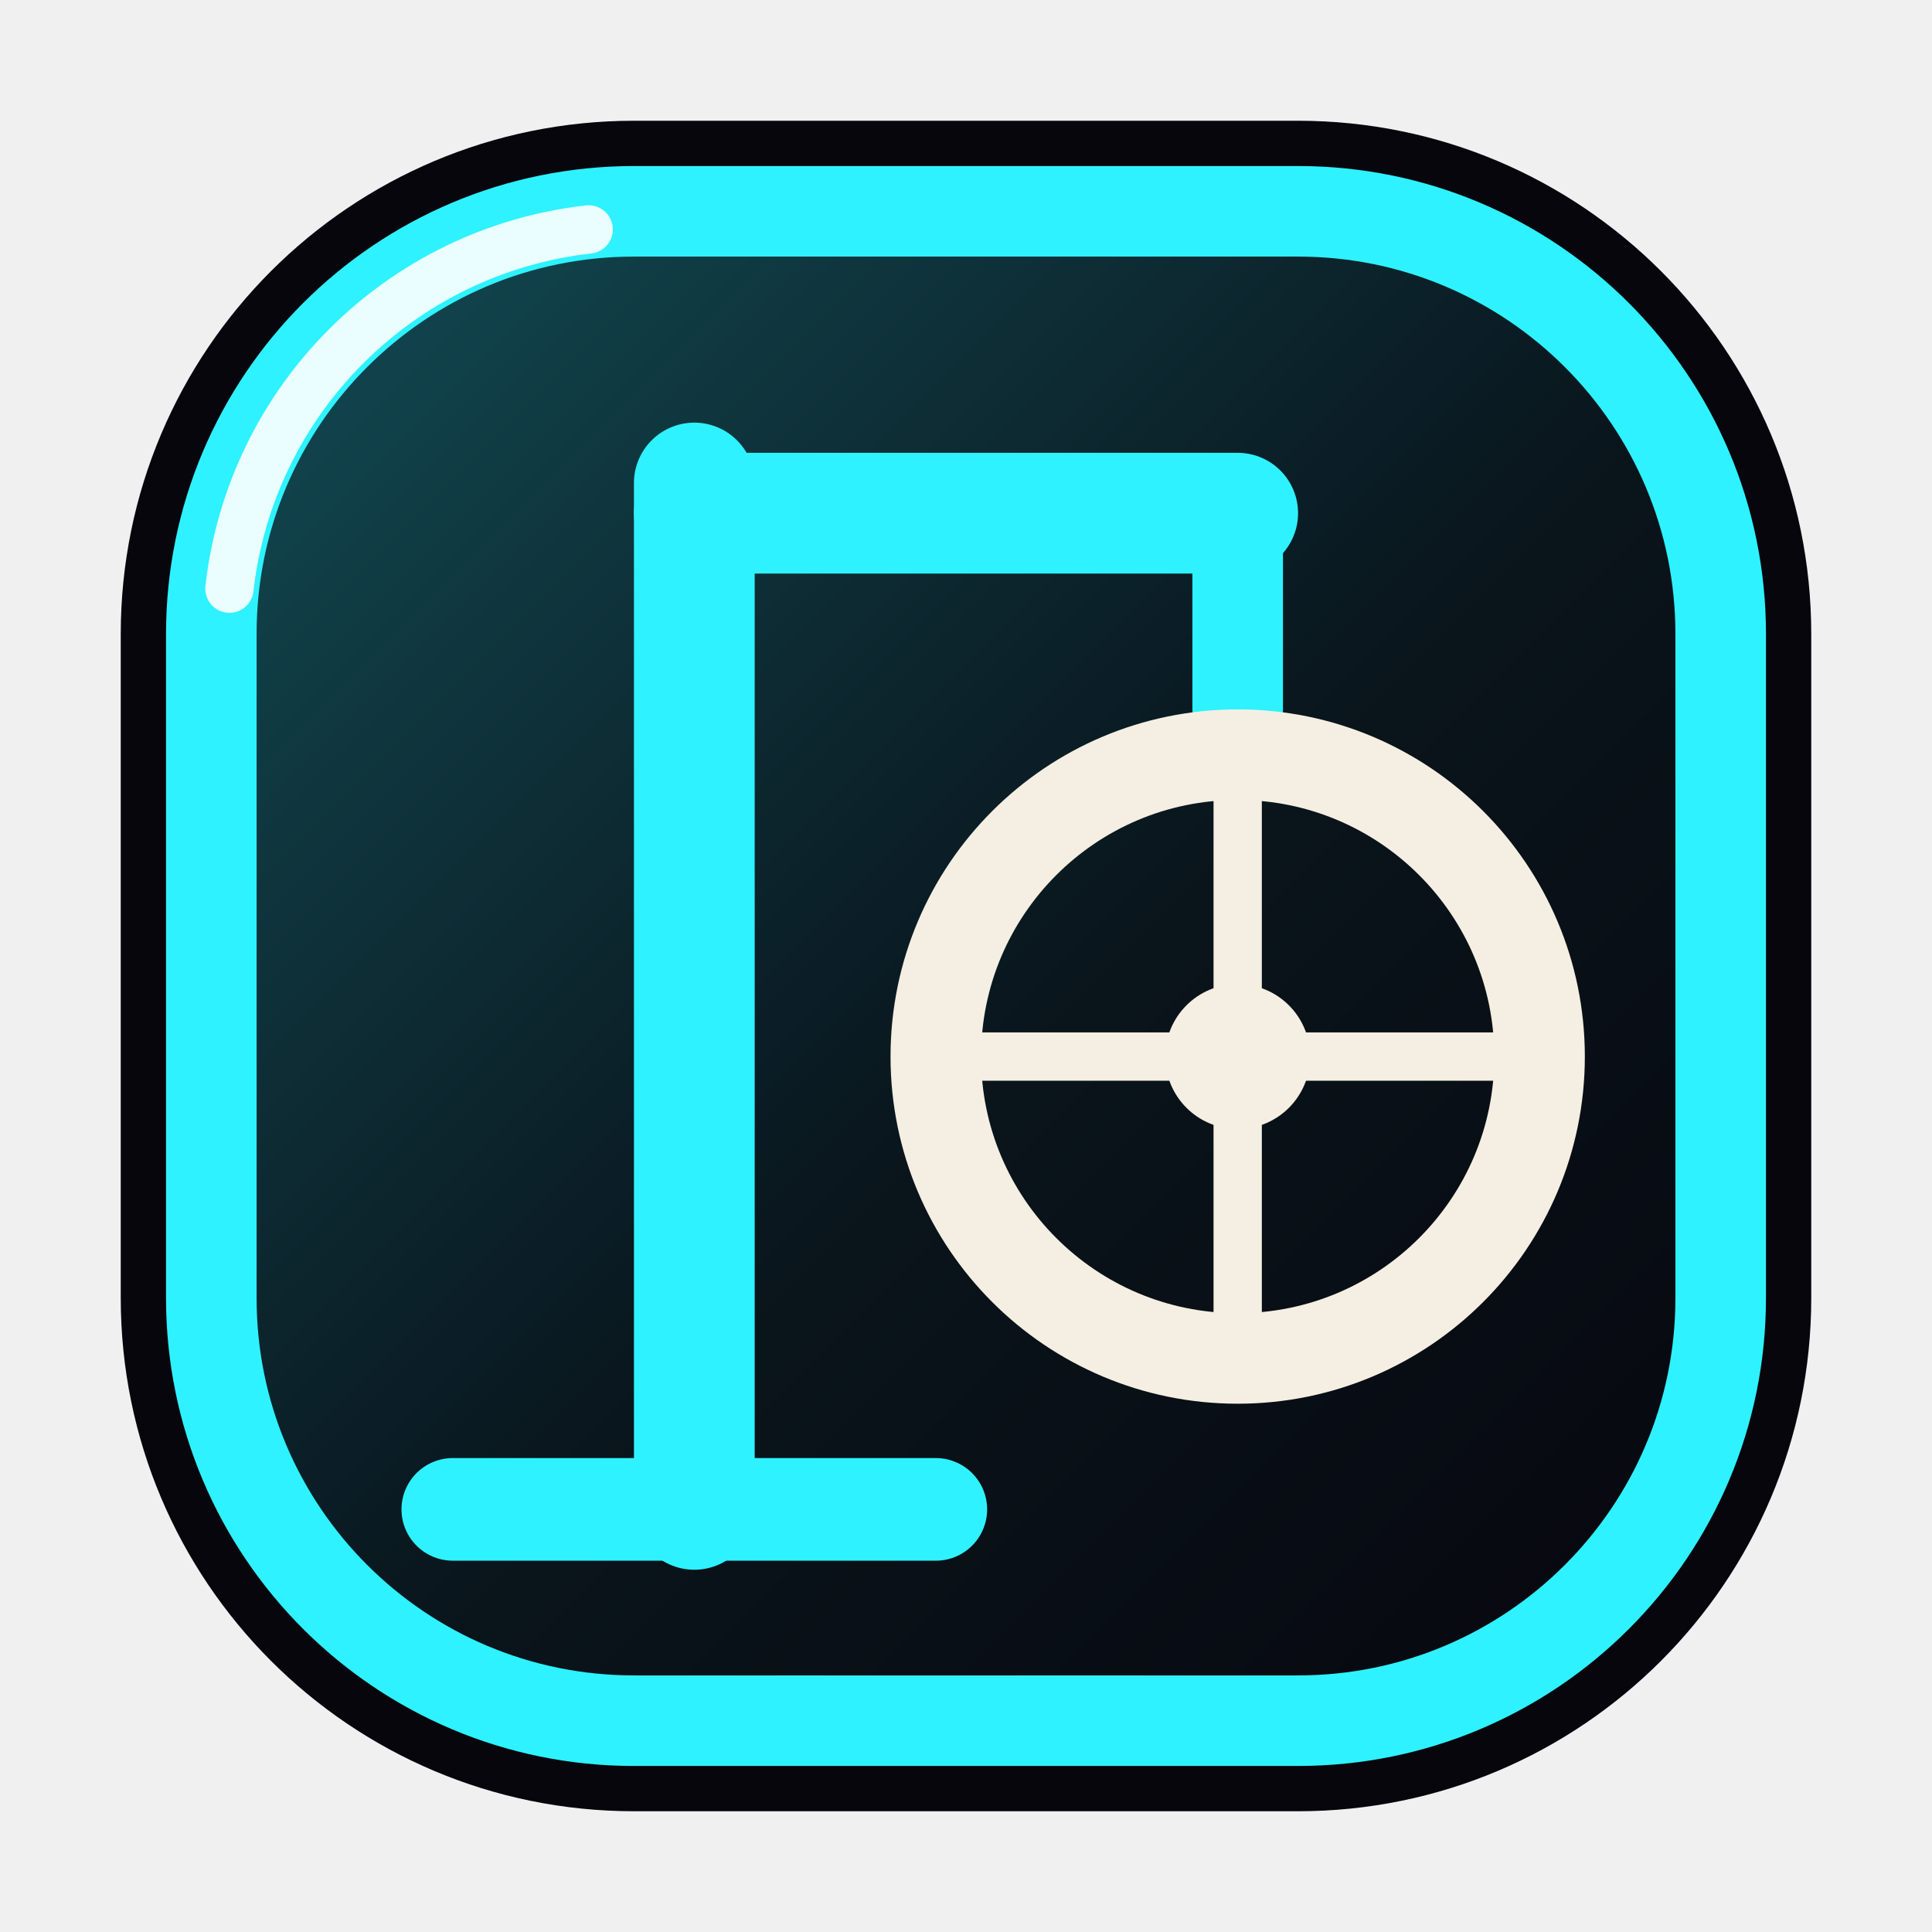
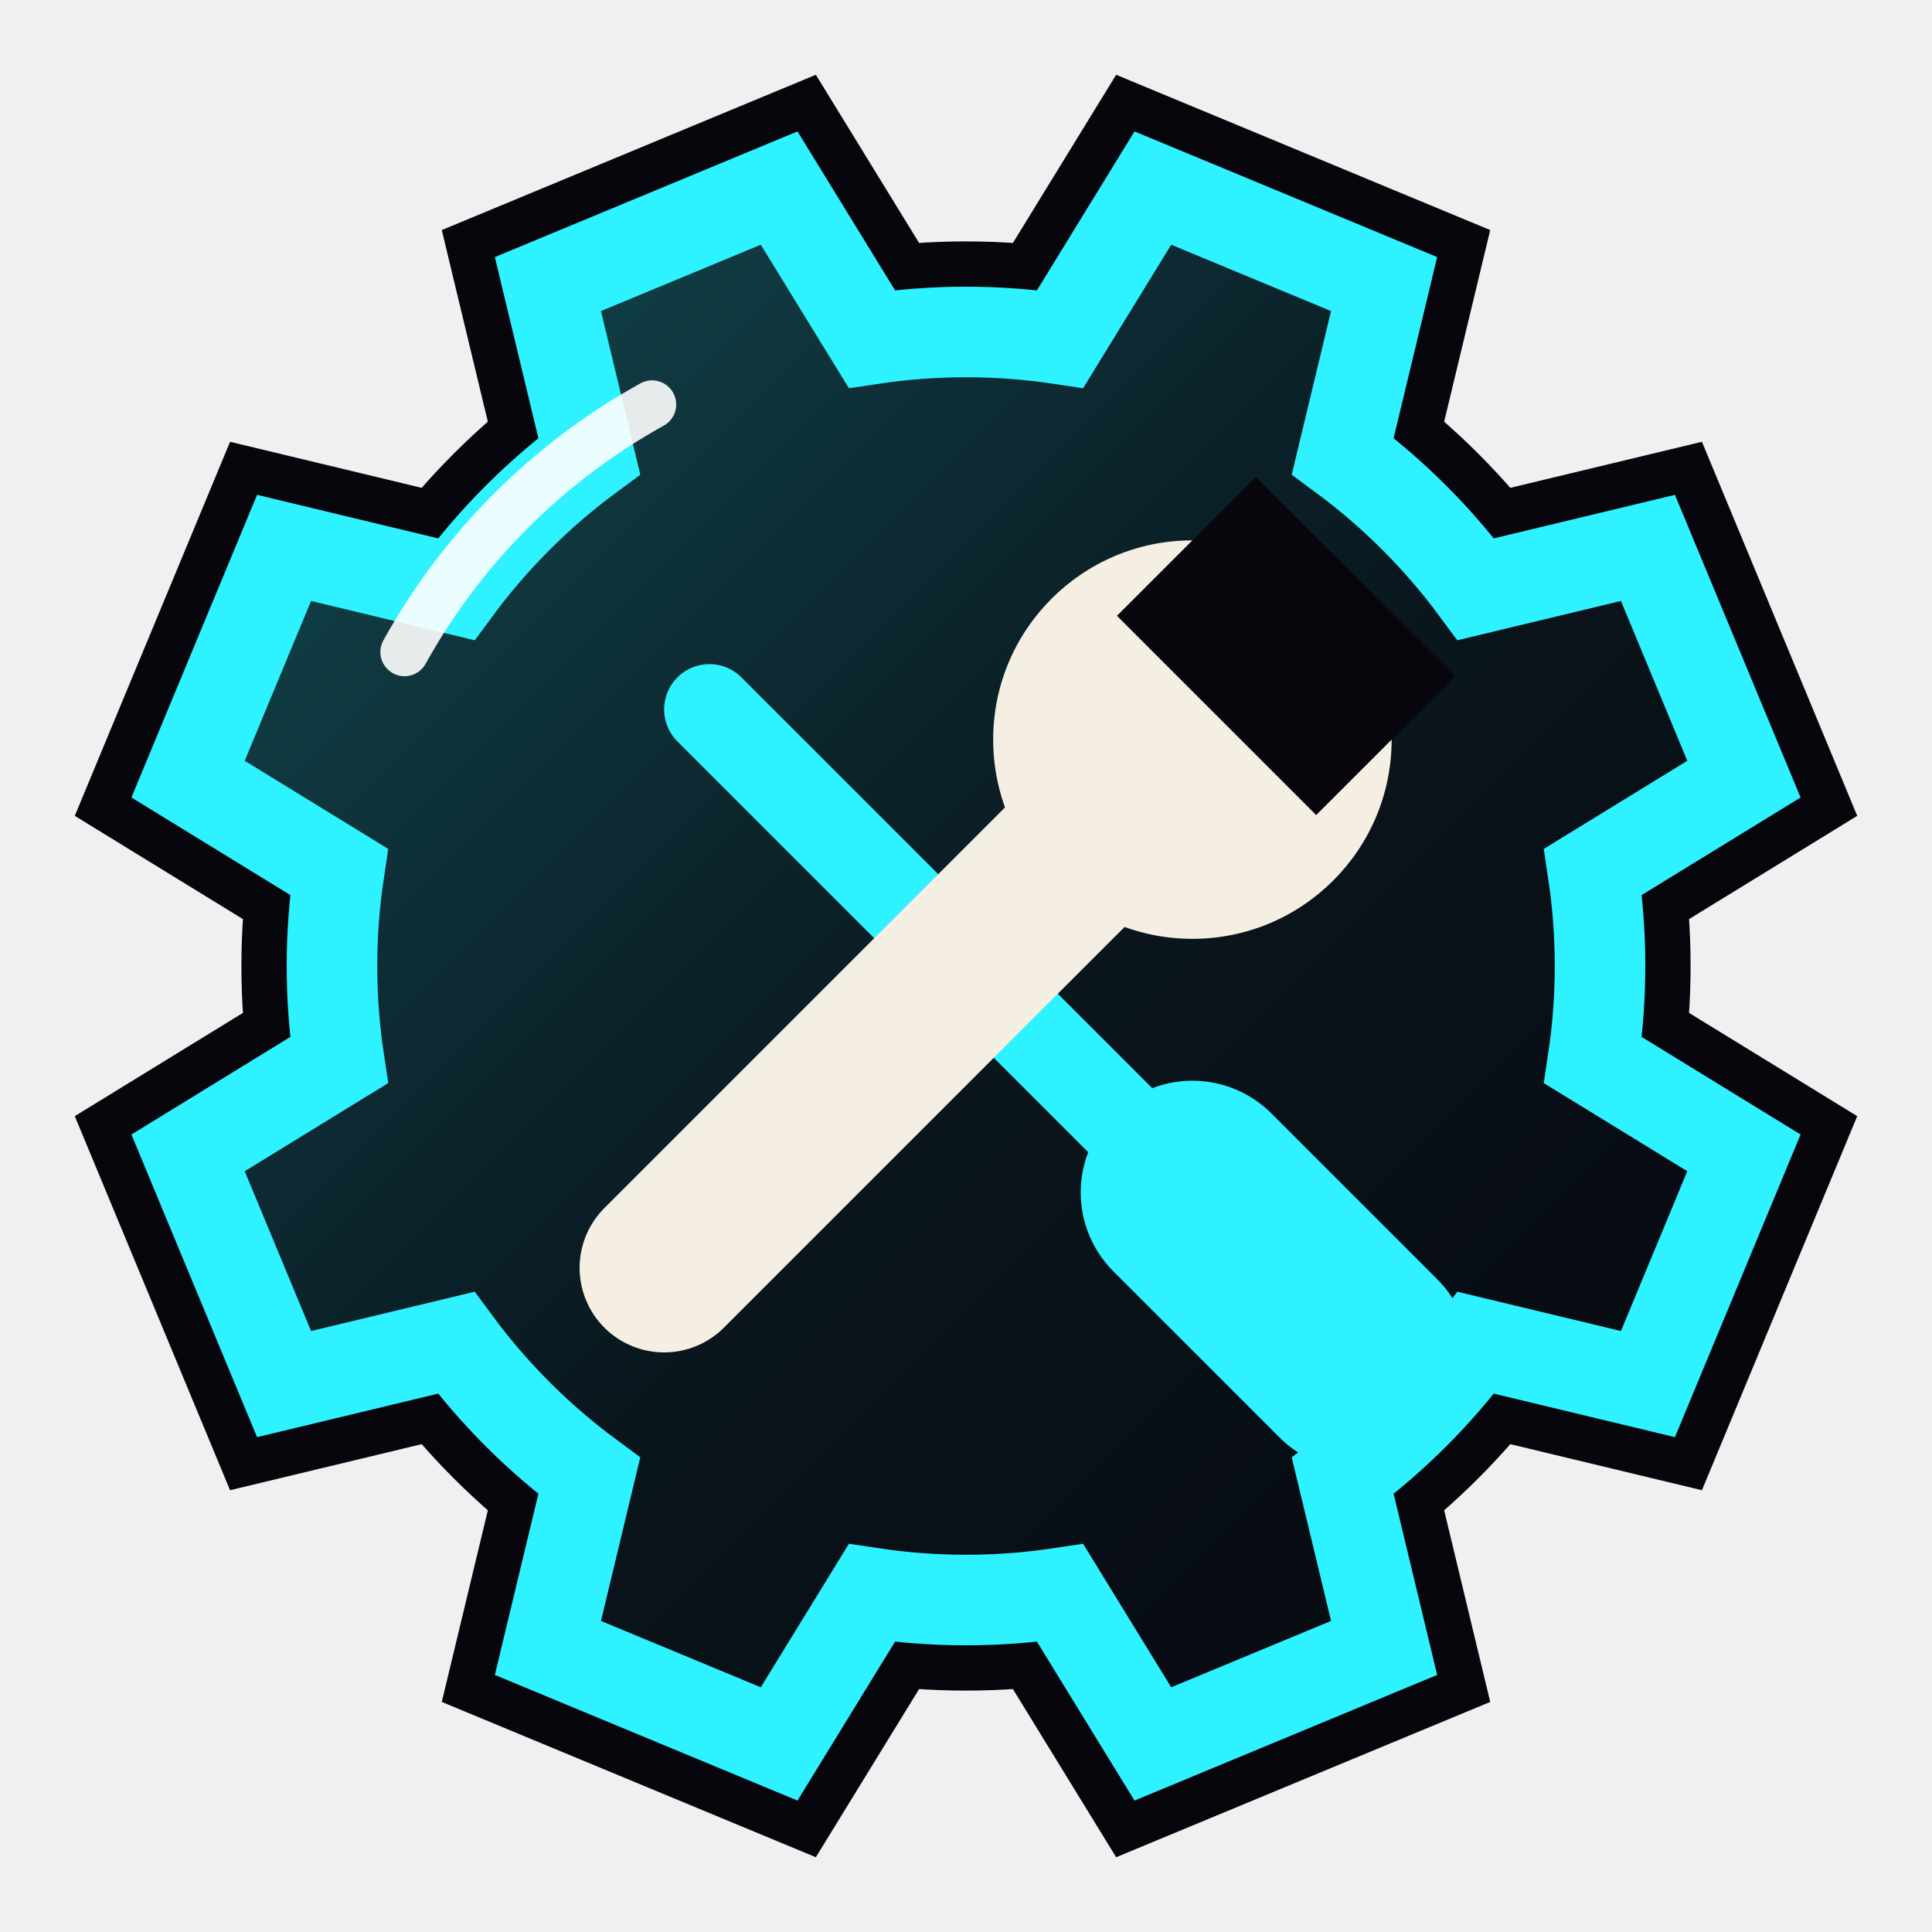
<svg xmlns="http://www.w3.org/2000/svg" viewBox="0 0 64 64" width="64" height="64">
  <defs>
    <linearGradient id="core-gantry" x1="0" y1="0" x2="1" y2="1">
      <stop offset="0" stop-color="#2ef2ff" stop-opacity=".30" />
      <stop offset=".55" stop-color="#2ef2ff" stop-opacity=".06" />
      <stop offset="1" stop-color="#2ef2ff" stop-opacity="0" />
    </linearGradient>
  </defs>
-   <rect x="7" y="7" width="50" height="50" rx="14" fill="none" stroke="#07060d" stroke-width="6" />
-   <rect x="7" y="7" width="50" height="50" rx="14" fill="#07060d" />
-   <rect x="7" y="7" width="50" height="50" rx="14" fill="url(#core-gantry)" />
-   <rect x="7" y="7" width="50" height="50" rx="14" fill="none" stroke="#2ef2ff" stroke-width="3" />
-   <path d="M7.6 19.5A13.5 13.5 0 0 1 19.5 7.6" stroke="#fff" stroke-width="1.6" stroke-linecap="round" fill="none" opacity=".9" />
-   <path d="M15 50L31 50" stroke="#2ef2ff" stroke-width="3.4" stroke-linecap="round" stroke-linejoin="round" fill="none" />
-   <path d="M23 50L23 16" stroke="#2ef2ff" stroke-width="4" stroke-linecap="round" stroke-linejoin="round" fill="none" />
-   <path d="M23 17L41 17" stroke="#2ef2ff" stroke-width="4" stroke-linecap="round" stroke-linejoin="round" fill="none" />
-   <path d="M41 17L41 23.5" stroke="#2ef2ff" stroke-width="3" stroke-linecap="round" stroke-linejoin="round" fill="none" />
-   <circle cx="41" cy="35" r="10" stroke="#f4efe2" stroke-width="3" fill="none" />
-   <path d="M41 25L41 45" stroke="#f4efe2" stroke-width="1.6" stroke-linecap="round" stroke-linejoin="round" fill="none" />
-   <path d="M31 35L51 35" stroke="#f4efe2" stroke-width="1.6" stroke-linecap="round" stroke-linejoin="round" fill="none" />
-   <circle cx="41" cy="35" r="2.4" fill="#f4efe2" />
+   <path d="M35.12 11.23L38.19 6.23L45.85 9.41L44.48 15.11A21 21 0 0 1 48.89 19.52L54.59 18.15L57.77 25.81L52.77 28.88A21 21 0 0 1 52.77 35.12L57.77 38.19L54.59 45.85L48.89 44.48A21 21 0 0 1 44.48 48.89L45.85 54.59L38.19 57.77L35.12 52.77A21 21 0 0 1 28.88 52.77L25.81 57.77L18.15 54.59L19.52 48.89A21 21 0 0 1 15.11 44.48L9.41 45.85L6.23 38.19L11.23 35.12A21 21 0 0 1 11.23 28.88L6.23 25.81L9.41 18.15L15.11 19.52A21 21 0 0 1 19.52 15.11L18.15 9.41L25.81 6.23L28.88 11.23A21 21 0 0 1 35.12 11.23Z" fill="none" stroke="#07060d" stroke-width="6" />
+   <path d="M35.12 11.23L38.19 6.23L45.85 9.41L44.48 15.11A21 21 0 0 1 48.89 19.52L54.59 18.15L57.77 25.81L52.77 28.88A21 21 0 0 1 52.77 35.12L57.77 38.19L54.59 45.85L48.89 44.48A21 21 0 0 1 44.48 48.89L45.85 54.59L38.19 57.77L35.12 52.77A21 21 0 0 1 28.88 52.77L25.81 57.77L18.15 54.59L19.52 48.89A21 21 0 0 1 15.11 44.48L9.41 45.85L6.23 38.19L11.23 35.12A21 21 0 0 1 11.23 28.88L6.23 25.81L9.41 18.15L15.11 19.52A21 21 0 0 1 19.52 15.11L18.15 9.41L25.81 6.23L28.88 11.23A21 21 0 0 1 35.12 11.23Z" fill="#07060d" />
+   <path d="M35.12 11.23L38.19 6.23L45.85 9.41L44.48 15.11A21 21 0 0 1 48.89 19.52L54.59 18.15L57.77 25.81L52.77 28.88A21 21 0 0 1 52.77 35.12L57.77 38.19L54.59 45.85L48.89 44.48A21 21 0 0 1 44.48 48.89L45.85 54.59L38.19 57.77L35.12 52.77A21 21 0 0 1 28.88 52.77L25.81 57.77L18.15 54.59L19.52 48.89A21 21 0 0 1 15.11 44.48L9.41 45.85L6.23 38.19L11.23 35.12A21 21 0 0 1 11.23 28.88L6.23 25.81L9.41 18.15L15.11 19.52A21 21 0 0 1 19.52 15.11L18.15 9.41L25.81 6.23L28.88 11.23A21 21 0 0 1 35.12 11.23Z" fill="url(#core-gantry)" />
+   <path d="M35.12 11.23L38.19 6.23L45.85 9.41L44.48 15.11A21 21 0 0 1 48.89 19.52L54.59 18.15L57.77 25.81L52.77 28.88A21 21 0 0 1 52.77 35.12L57.77 38.19L54.59 45.85L48.89 44.48A21 21 0 0 1 44.48 48.89L45.85 54.59L38.19 57.77L35.12 52.77A21 21 0 0 1 28.88 52.77L25.81 57.77L18.15 54.59L19.52 48.89A21 21 0 0 1 15.11 44.48L9.41 45.85L6.23 38.19L11.23 35.12A21 21 0 0 1 11.23 28.88L6.23 25.81L9.41 18.15L15.11 19.52A21 21 0 0 1 19.52 15.11L18.15 9.41L25.81 6.23L28.88 11.23A21 21 0 0 1 35.12 11.23Z" fill="none" stroke="#2ef2ff" stroke-width="3" />
+   <path d="M13.4 21.6A21 21 0 0 1 21.6 13.4" stroke="#fff" stroke-width="1.6" stroke-linecap="round" fill="none" opacity=".9" />
+   <path d="M23.5 23.5L40.5 40.5" stroke="#2ef2ff" stroke-width="3" stroke-linecap="round" stroke-linejoin="round" fill="none" />
+   <path d="M39.5 39.5L45 45" stroke="#2ef2ff" stroke-width="7.4" stroke-linecap="round" stroke-linejoin="round" fill="none" />
+   <path d="M22 42L37 27" stroke="#f4efe2" stroke-width="5.6" stroke-linecap="round" stroke-linejoin="round" fill="none" />
+   <circle cx="39.5" cy="24.5" r="6.6" fill="#f4efe2" />
+   <path d="M41.6 15.8L48.2 22.4L43.6 27L37 20.4Z" fill="#07060d" />
</svg>
